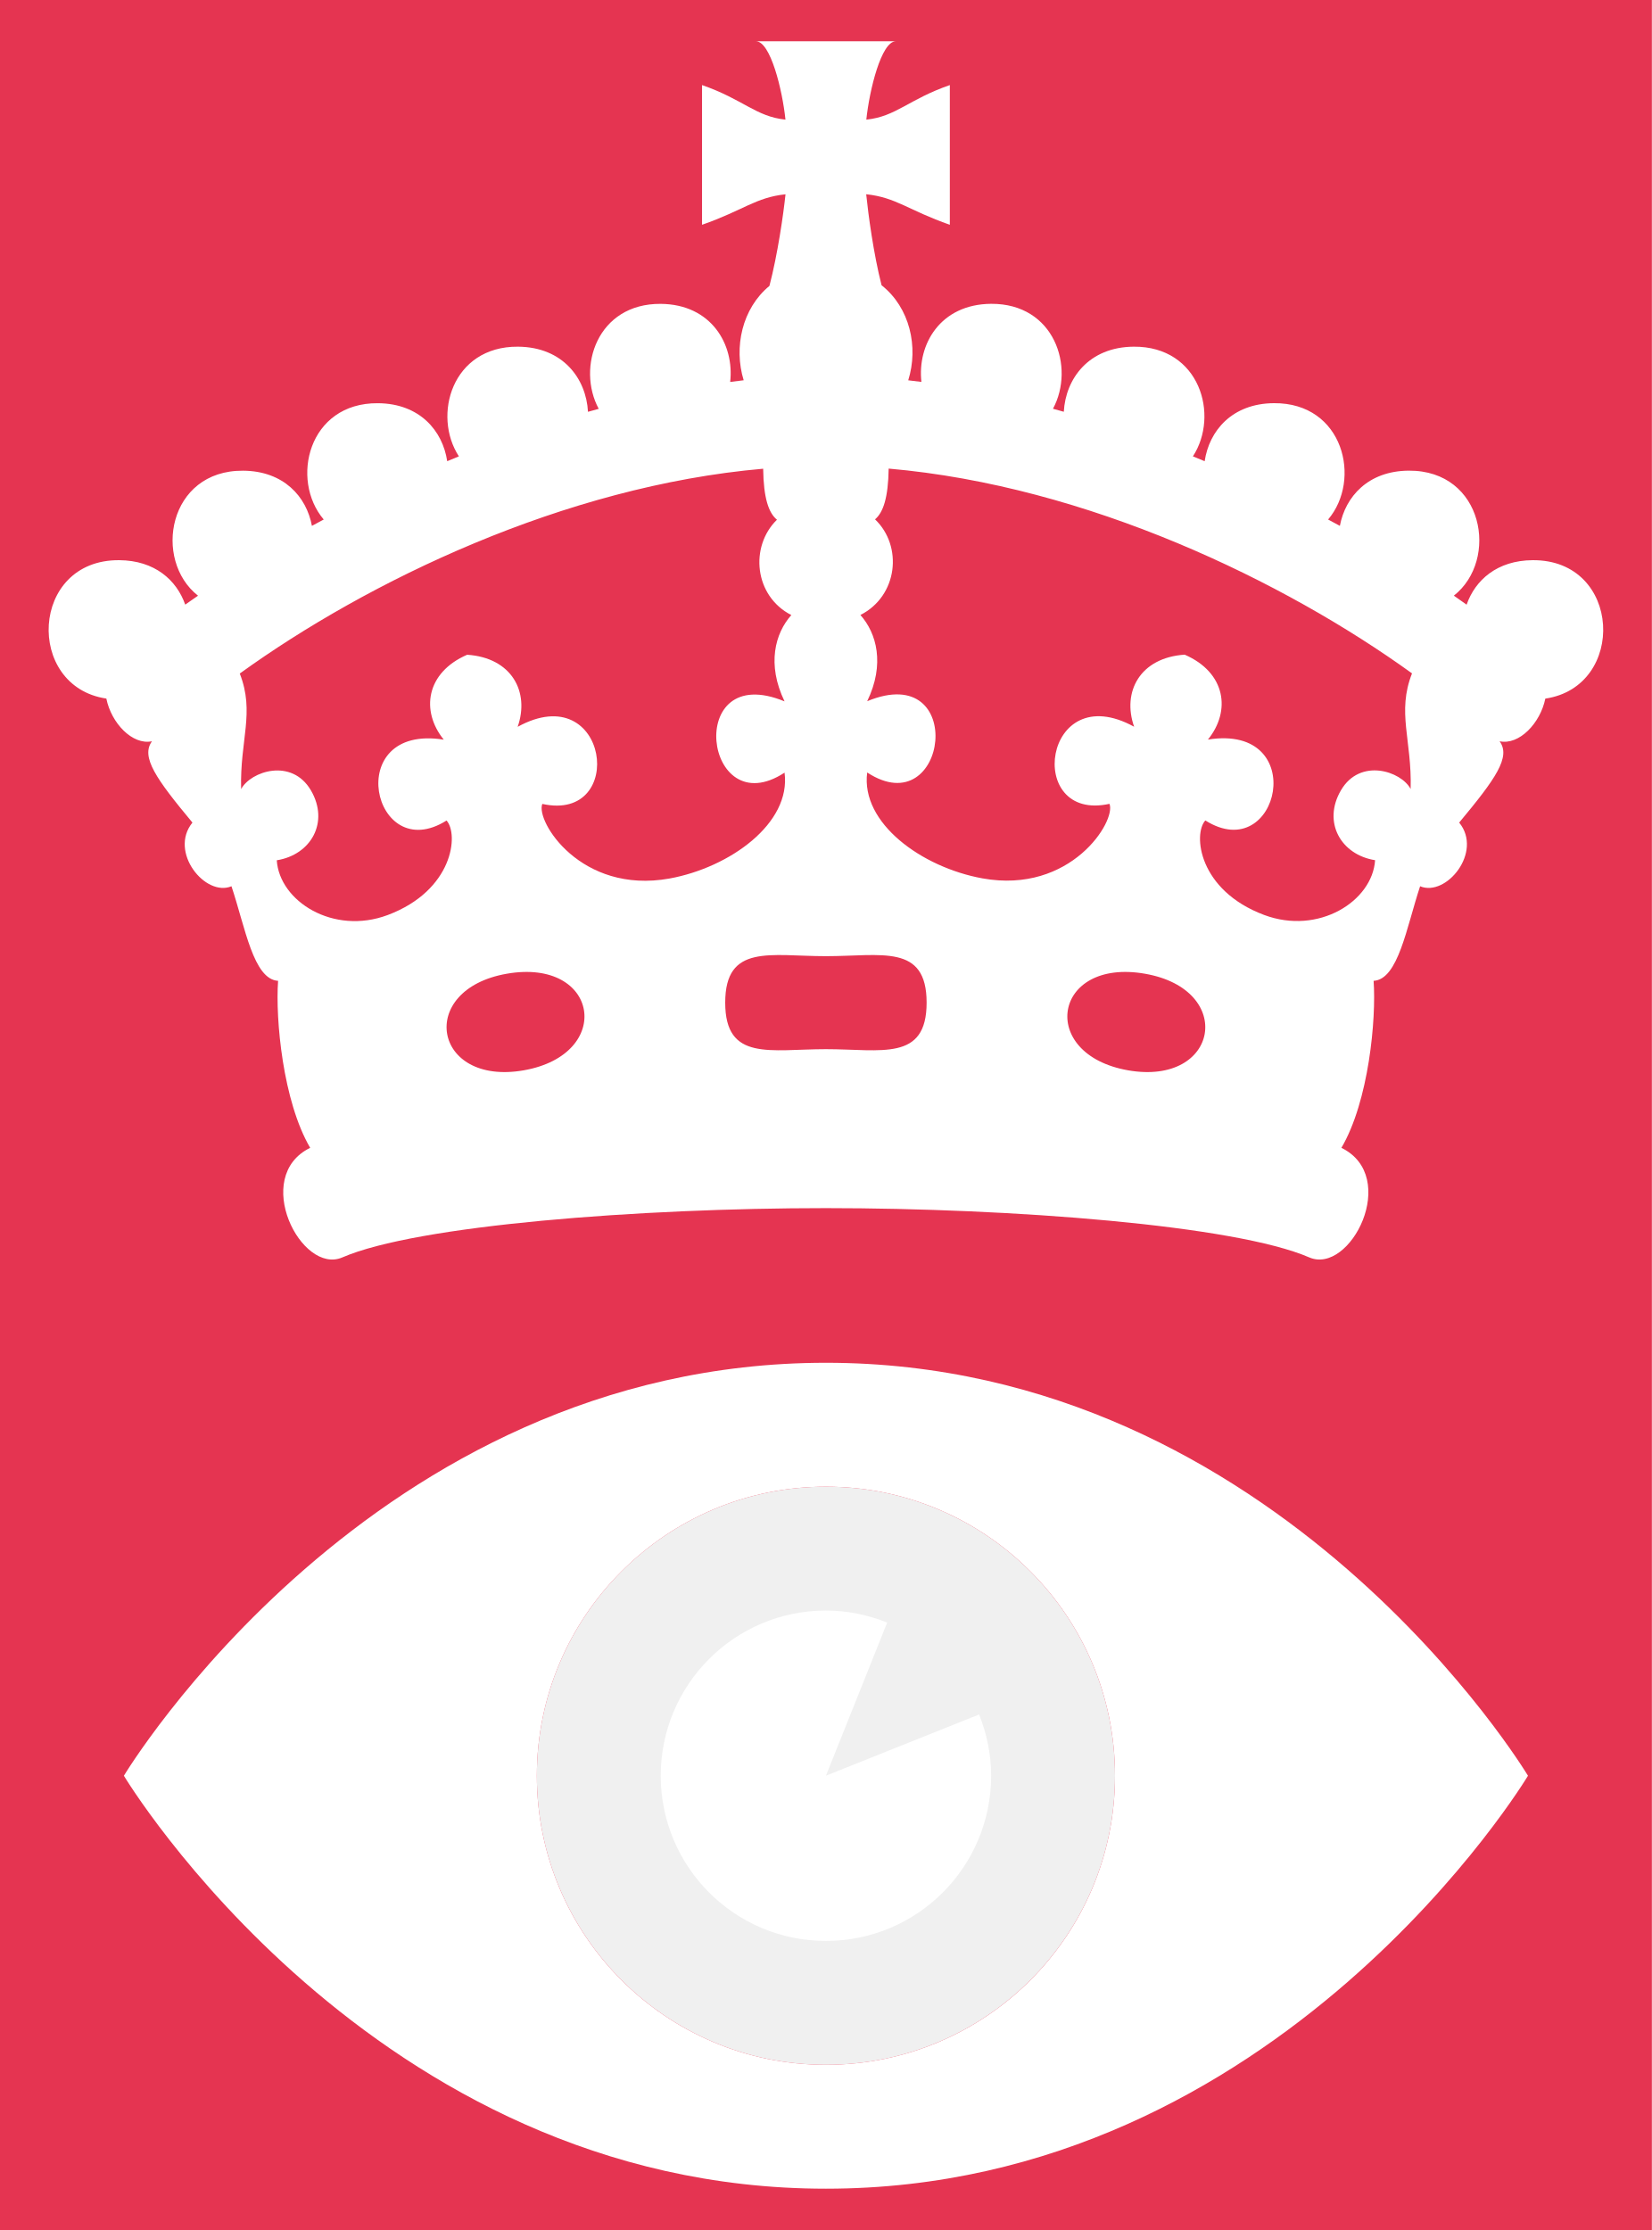
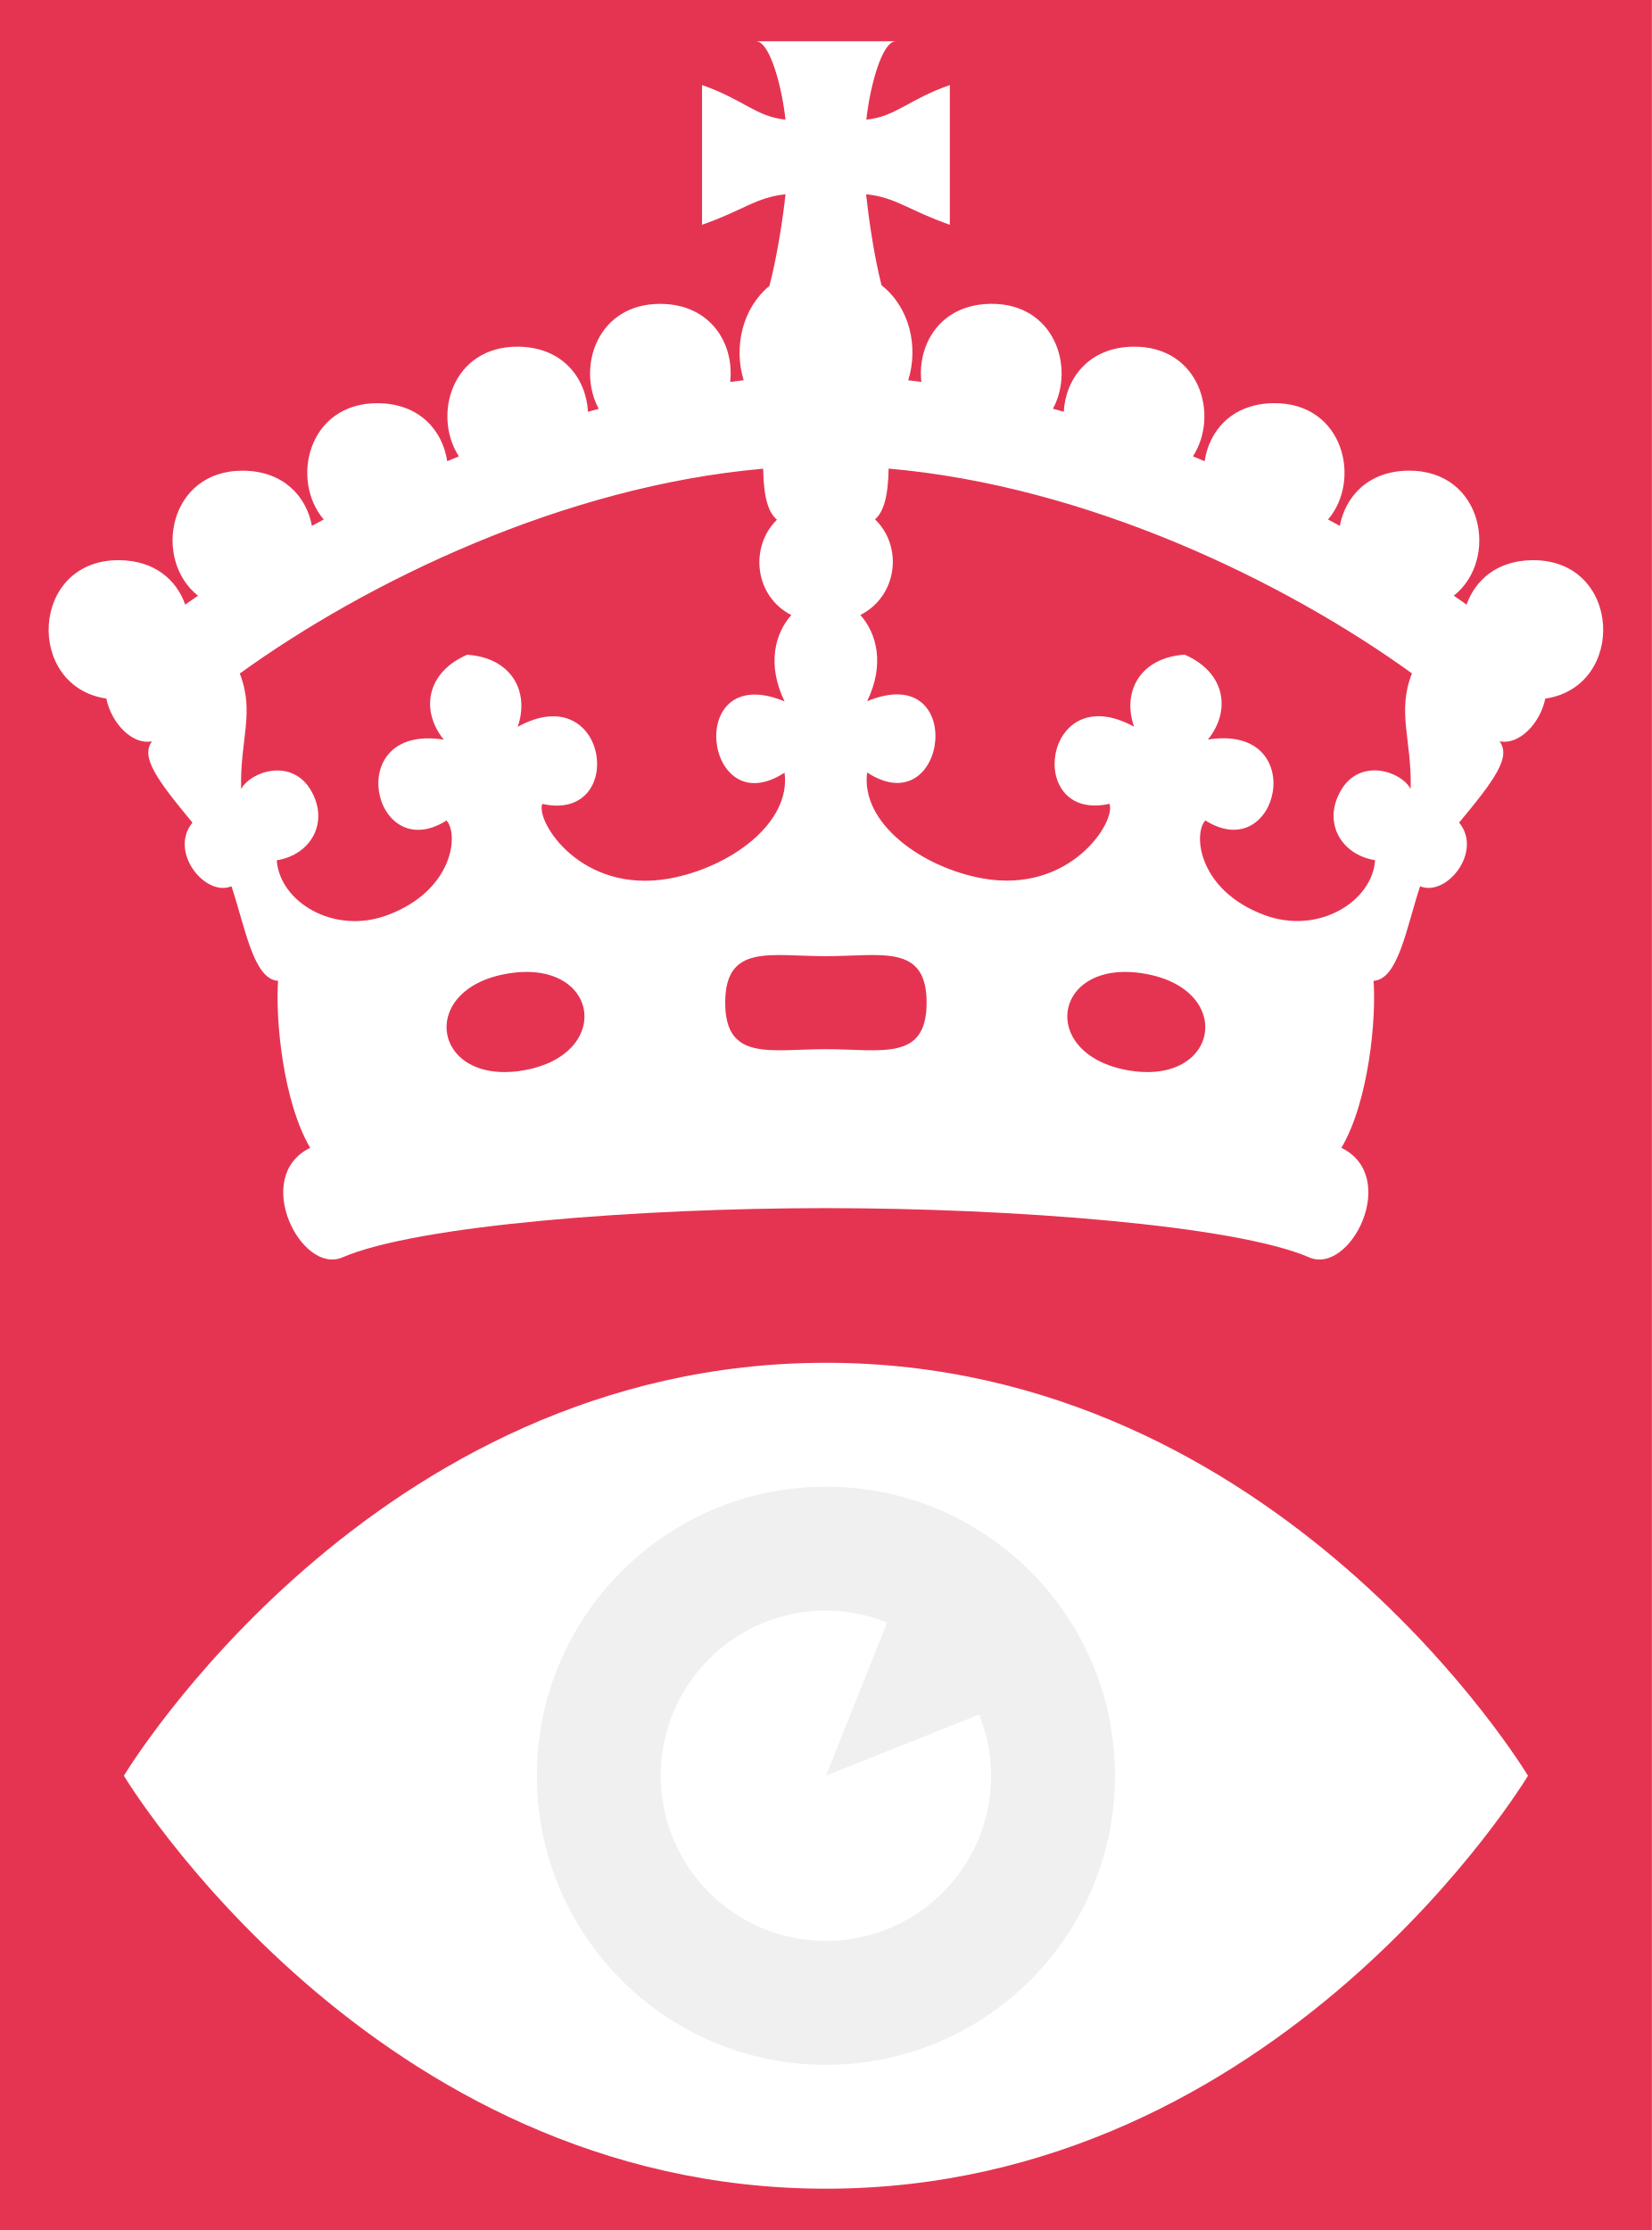
<svg xmlns="http://www.w3.org/2000/svg" width="40px" height="54px">
-   <path id="background" fill="#E53451" d="M0,0v54h40V0H0z M20,50c-3.866,0-7-3.134-7-7s3.134-7,7-7s7,3.134,7,7S23.866,50,20,50z" />
-   <path id="branding" fill="#FFF" d="M20,33C9,33,3,43,3,43s6,10,17,10s17-10,17-10S31,33,20,33z M20,50c-3.866,0-7-3.133-7-7c0-3.865,3.134-7,7-7  c3.867,0,7,3.135,7,7C27,46.867,23.867,50,20,50z M20,42.999l3.709-1.482C23.893,41.976,24,42.475,24,43c0,2.21-1.79,4-4,4  c-2.209,0-4-1.79-4-4c0-2.209,1.791-4,4-4c0.525,0,1.023,0.107,1.483,0.291L20,42.999z M37.112,13.565  c-0.86,0.006-1.39,0.483-1.598,1.077c-0.101-0.073-0.204-0.146-0.309-0.218c1.099-0.864,0.726-3.04-1.094-3.027  c-0.982,0.007-1.533,0.629-1.666,1.337c-0.095-0.051-0.188-0.103-0.285-0.154c0.819-0.961,0.376-2.83-1.312-2.817  c-1.014,0.007-1.568,0.669-1.677,1.405c-0.095-0.04-0.189-0.078-0.285-0.117c0.648-0.994,0.167-2.667-1.431-2.656  c-1.093,0.007-1.651,0.776-1.695,1.576c-0.087-0.024-0.175-0.048-0.262-0.073c0.54-1.002,0.038-2.551-1.499-2.541  c-1.236,0.01-1.789,0.989-1.687,1.891c-0.107-0.014-0.214-0.027-0.319-0.039c0.253-0.806,0.041-1.759-0.646-2.302  c-0.195-0.76-0.324-1.731-0.372-2.203C21.699,4.779,22,5.094,23,5.443V2.06c-1,0.347-1.301,0.763-2.022,0.837  C21.053,2.176,21.343,1,21.691,1h-3.385c0.35,0,0.64,1.176,0.714,1.897C18.3,2.823,18,2.407,17,2.06v3.383  c1-0.349,1.3-0.664,2.021-0.738c-0.049,0.475-0.19,1.457-0.389,2.218c-0.663,0.545-0.868,1.488-0.624,2.285  c-0.109,0.013-0.216,0.027-0.327,0.041c0.104-0.901-0.45-1.881-1.683-1.891c-1.536-0.01-2.04,1.539-1.5,2.542  c-0.086,0.023-0.173,0.048-0.26,0.072c-0.043-0.801-0.602-1.569-1.696-1.577c-1.596-0.011-2.077,1.662-1.43,2.656  c-0.094,0.039-0.19,0.078-0.283,0.117c-0.109-0.735-0.664-1.397-1.678-1.404c-1.687-0.013-2.13,1.855-1.312,2.816  c-0.097,0.052-0.19,0.103-0.286,0.154c-0.131-0.708-0.683-1.329-1.666-1.336c-1.818-0.013-2.19,2.163-1.092,3.027  c-0.105,0.072-0.209,0.145-0.31,0.216c-0.208-0.593-0.737-1.07-1.598-1.076c-2.163-0.017-2.28,3.061-0.312,3.351  c0.119,0.592,0.63,1.133,1.105,1.034c-0.275,0.379,0.098,0.908,0.98,1.969c-0.579,0.712,0.314,1.807,0.945,1.542  c0.333,0.994,0.531,2.256,1.129,2.29c-0.067,0.925,0.116,2.917,0.777,4.044c-1.426,0.697-0.215,3.085,0.78,2.653  c1.797-0.778,7.194-1.193,11.706-1.193c4.511,0,9.908,0.415,11.706,1.193c0.996,0.432,2.205-1.956,0.779-2.653  c0.664-1.128,0.846-3.119,0.78-4.044c0.597-0.033,0.796-1.295,1.126-2.29c0.631,0.265,1.527-0.83,0.946-1.542  c0.883-1.061,1.256-1.589,0.979-1.969c0.476,0.101,0.987-0.442,1.107-1.033C39.394,16.627,39.276,13.548,37.112,13.565z   M12.683,25.918c-2.2,0.385-2.61-1.955-0.411-2.339C14.505,23.19,14.883,25.531,12.683,25.918z M13.132,19.467  c2.065,0.457,1.61-3.079-0.597-1.867c0.296-0.845-0.143-1.674-1.223-1.745c-0.996,0.431-1.129,1.361-0.566,2.056  c-2.485-0.396-1.723,3.086,0.067,1.958c0.299,0.331,0.166,1.691-1.425,2.289c-1.316,0.493-2.621-0.333-2.686-1.326  c0.828-0.132,1.277-0.92,0.828-1.691c-0.464-0.796-1.459-0.465-1.691-0.033c-0.033-1.19,0.338-1.851-0.033-2.798  c3.087-2.23,7.855-4.54,12.674-4.96c0.01,0.716,0.133,1.07,0.334,1.235c-0.666,0.651-0.551,1.849,0.348,2.309  c-0.393,0.441-0.598,1.19-0.164,2.09c-2.443-1.011-1.954,3.003,0,1.726c0.162,1.227-1.324,2.298-2.789,2.564  C14.062,21.659,12.963,19.879,13.132,19.467z M20,25.406c-1.346,0-2.439,0.304-2.439-1.127c0-1.432,1.094-1.125,2.439-1.125  c1.345,0,2.438-0.307,2.438,1.125C22.438,25.71,21.345,25.406,20,25.406z M27.316,25.918c-2.201-0.387-1.822-2.728,0.409-2.339  C29.927,23.963,29.517,26.303,27.316,25.918z M34.159,19.106c-0.229-0.432-1.225-0.763-1.689,0.033c-0.45,0.771,0,1.559,0.828,1.691  c-0.065,0.993-1.369,1.819-2.687,1.326c-1.592-0.597-1.725-1.958-1.424-2.289c1.789,1.128,2.552-2.354,0.063-1.958  c0.565-0.695,0.431-1.625-0.563-2.056c-1.081,0.071-1.521,0.9-1.224,1.745c-2.207-1.212-2.662,2.323-0.597,1.867  c0.169,0.412-0.932,2.192-3.076,1.805c-1.467-0.266-2.952-1.337-2.791-2.564c1.955,1.277,2.443-2.737,0-1.726  c0.435-0.899,0.228-1.647-0.164-2.088c0.908-0.461,1.033-1.667,0.354-2.316c0.198-0.167,0.319-0.521,0.33-1.229  c4.817,0.42,9.587,2.73,12.673,4.959C33.82,17.255,34.192,17.916,34.159,19.106z" />
+   <path id="background" fill="#E53451" d="M0,0v54h40V0H0z M20,51.961c-3.866,0-8.96-5.095-8.96-8.961s5.094-8.961,8.96-8.961  s8.961,5.095,8.961,8.961S23.866,51.961,20,51.961z" />
+   <path id="branding" fill="#FFFFFF" d="M20,33C9,33,3,43,3,43s6,10,17,10s17-10,17-10S31,33,20,33z M20,50c-3.866,0-7-3.133-7-7  c0-3.865,3.134-7,7-7c3.867,0,7,3.135,7,7C27,46.867,23.867,50,20,50z M20,42.999l3.709-1.481C23.893,41.977,24,42.475,24,43  c0,2.21-1.79,4-4,4c-2.209,0-4-1.79-4-4c0-2.209,1.791-4,4-4c0.525,0,1.023,0.107,1.482,0.291L20,42.999z M37.111,13.565  c-0.859,0.006-1.389,0.483-1.598,1.077c-0.101-0.073-0.203-0.146-0.309-0.218c1.1-0.864,0.727-3.04-1.094-3.027  c-0.982,0.007-1.533,0.629-1.666,1.337c-0.096-0.051-0.188-0.103-0.285-0.154c0.818-0.961,0.376-2.83-1.312-2.817  c-1.014,0.007-1.568,0.669-1.677,1.405c-0.095-0.04-0.188-0.078-0.284-0.117c0.647-0.994,0.166-2.667-1.432-2.656  c-1.094,0.007-1.65,0.776-1.695,1.576c-0.087-0.024-0.175-0.048-0.262-0.073c0.54-1.002,0.038-2.551-1.499-2.541  c-1.235,0.01-1.789,0.989-1.687,1.891c-0.107-0.014-0.215-0.027-0.319-0.039c0.253-0.806,0.041-1.759-0.646-2.302  c-0.195-0.76-0.324-1.731-0.373-2.203C21.699,4.779,22,5.094,23,5.443V2.06c-1,0.347-1.301,0.763-2.021,0.837  C21.053,2.176,21.343,1,21.691,1h-3.385c0.35,0,0.64,1.176,0.714,1.897C18.3,2.823,18,2.407,17,2.06v3.383  c1-0.349,1.3-0.664,2.021-0.738c-0.049,0.475-0.19,1.457-0.389,2.218c-0.663,0.545-0.868,1.488-0.624,2.285  c-0.109,0.013-0.216,0.027-0.327,0.041c0.104-0.901-0.45-1.881-1.683-1.891c-1.536-0.01-2.04,1.539-1.5,2.542  c-0.086,0.023-0.173,0.048-0.26,0.072c-0.043-0.801-0.602-1.569-1.696-1.577c-1.596-0.011-2.077,1.662-1.43,2.656  c-0.094,0.039-0.19,0.078-0.283,0.117c-0.109-0.735-0.664-1.397-1.678-1.404c-1.687-0.013-2.13,1.855-1.312,2.816  c-0.097,0.052-0.19,0.103-0.286,0.154c-0.131-0.708-0.683-1.329-1.666-1.336c-1.818-0.013-2.19,2.163-1.092,3.027  c-0.105,0.072-0.209,0.145-0.31,0.216c-0.208-0.593-0.737-1.07-1.598-1.076c-2.163-0.017-2.28,3.061-0.312,3.351  c0.119,0.592,0.63,1.133,1.105,1.034c-0.275,0.379,0.098,0.908,0.98,1.969c-0.579,0.712,0.314,1.807,0.945,1.542  c0.333,0.994,0.531,2.256,1.129,2.29c-0.067,0.925,0.116,2.917,0.777,4.044c-1.426,0.697-0.215,3.085,0.78,2.653  c1.797-0.778,7.194-1.193,11.706-1.193c4.511,0,9.907,0.415,11.706,1.193c0.996,0.432,2.205-1.956,0.779-2.653  c0.664-1.128,0.846-3.119,0.779-4.044c0.598-0.033,0.797-1.295,1.127-2.29c0.631,0.265,1.526-0.83,0.945-1.542  c0.883-1.061,1.256-1.589,0.979-1.969c0.477,0.101,0.987-0.442,1.107-1.033C39.395,16.627,39.275,13.548,37.111,13.565z   M12.683,25.918c-2.2,0.385-2.61-1.955-0.411-2.339C14.505,23.19,14.883,25.531,12.683,25.918z M13.132,19.467  c2.065,0.457,1.61-3.079-0.597-1.867c0.296-0.845-0.143-1.674-1.223-1.745c-0.996,0.431-1.129,1.361-0.566,2.056  c-2.485-0.396-1.723,3.086,0.067,1.958c0.299,0.331,0.166,1.691-1.425,2.289c-1.316,0.493-2.621-0.333-2.686-1.326  c0.828-0.132,1.277-0.92,0.828-1.691c-0.464-0.796-1.459-0.465-1.691-0.033c-0.033-1.19,0.338-1.851-0.033-2.798  c3.087-2.23,7.855-4.54,12.674-4.96c0.01,0.716,0.133,1.07,0.334,1.235c-0.666,0.651-0.551,1.849,0.348,2.309  c-0.393,0.441-0.598,1.19-0.164,2.09c-2.443-1.011-1.954,3.003,0,1.726c0.162,1.227-1.324,2.298-2.789,2.564  C14.062,21.659,12.963,19.879,13.132,19.467z M20,25.406c-1.346,0-2.439,0.304-2.439-1.127c0-1.432,1.094-1.125,2.439-1.125  c1.346,0,2.438-0.307,2.438,1.125C22.438,25.71,21.346,25.406,20,25.406z M27.316,25.918c-2.201-0.387-1.822-2.728,0.408-2.339  C29.927,23.963,29.518,26.303,27.316,25.918z M34.159,19.106c-0.229-0.432-1.226-0.763-1.688,0.033  c-0.451,0.771,0,1.559,0.827,1.691c-0.065,0.993-1.368,1.819-2.687,1.326c-1.592-0.597-1.725-1.958-1.424-2.289  c1.789,1.128,2.551-2.354,0.062-1.958c0.564-0.695,0.432-1.625-0.562-2.056c-1.082,0.071-1.521,0.9-1.225,1.745  c-2.207-1.212-2.662,2.323-0.597,1.867c0.169,0.412-0.933,2.192-3.076,1.805c-1.467-0.266-2.952-1.337-2.791-2.564  c1.955,1.277,2.442-2.737,0-1.726c0.435-0.899,0.228-1.647-0.164-2.088c0.908-0.461,1.033-1.667,0.354-2.316  c0.197-0.167,0.318-0.521,0.33-1.229c4.816,0.42,9.586,2.73,12.672,4.959C33.82,17.255,34.191,17.916,34.159,19.106z" />
</svg>
